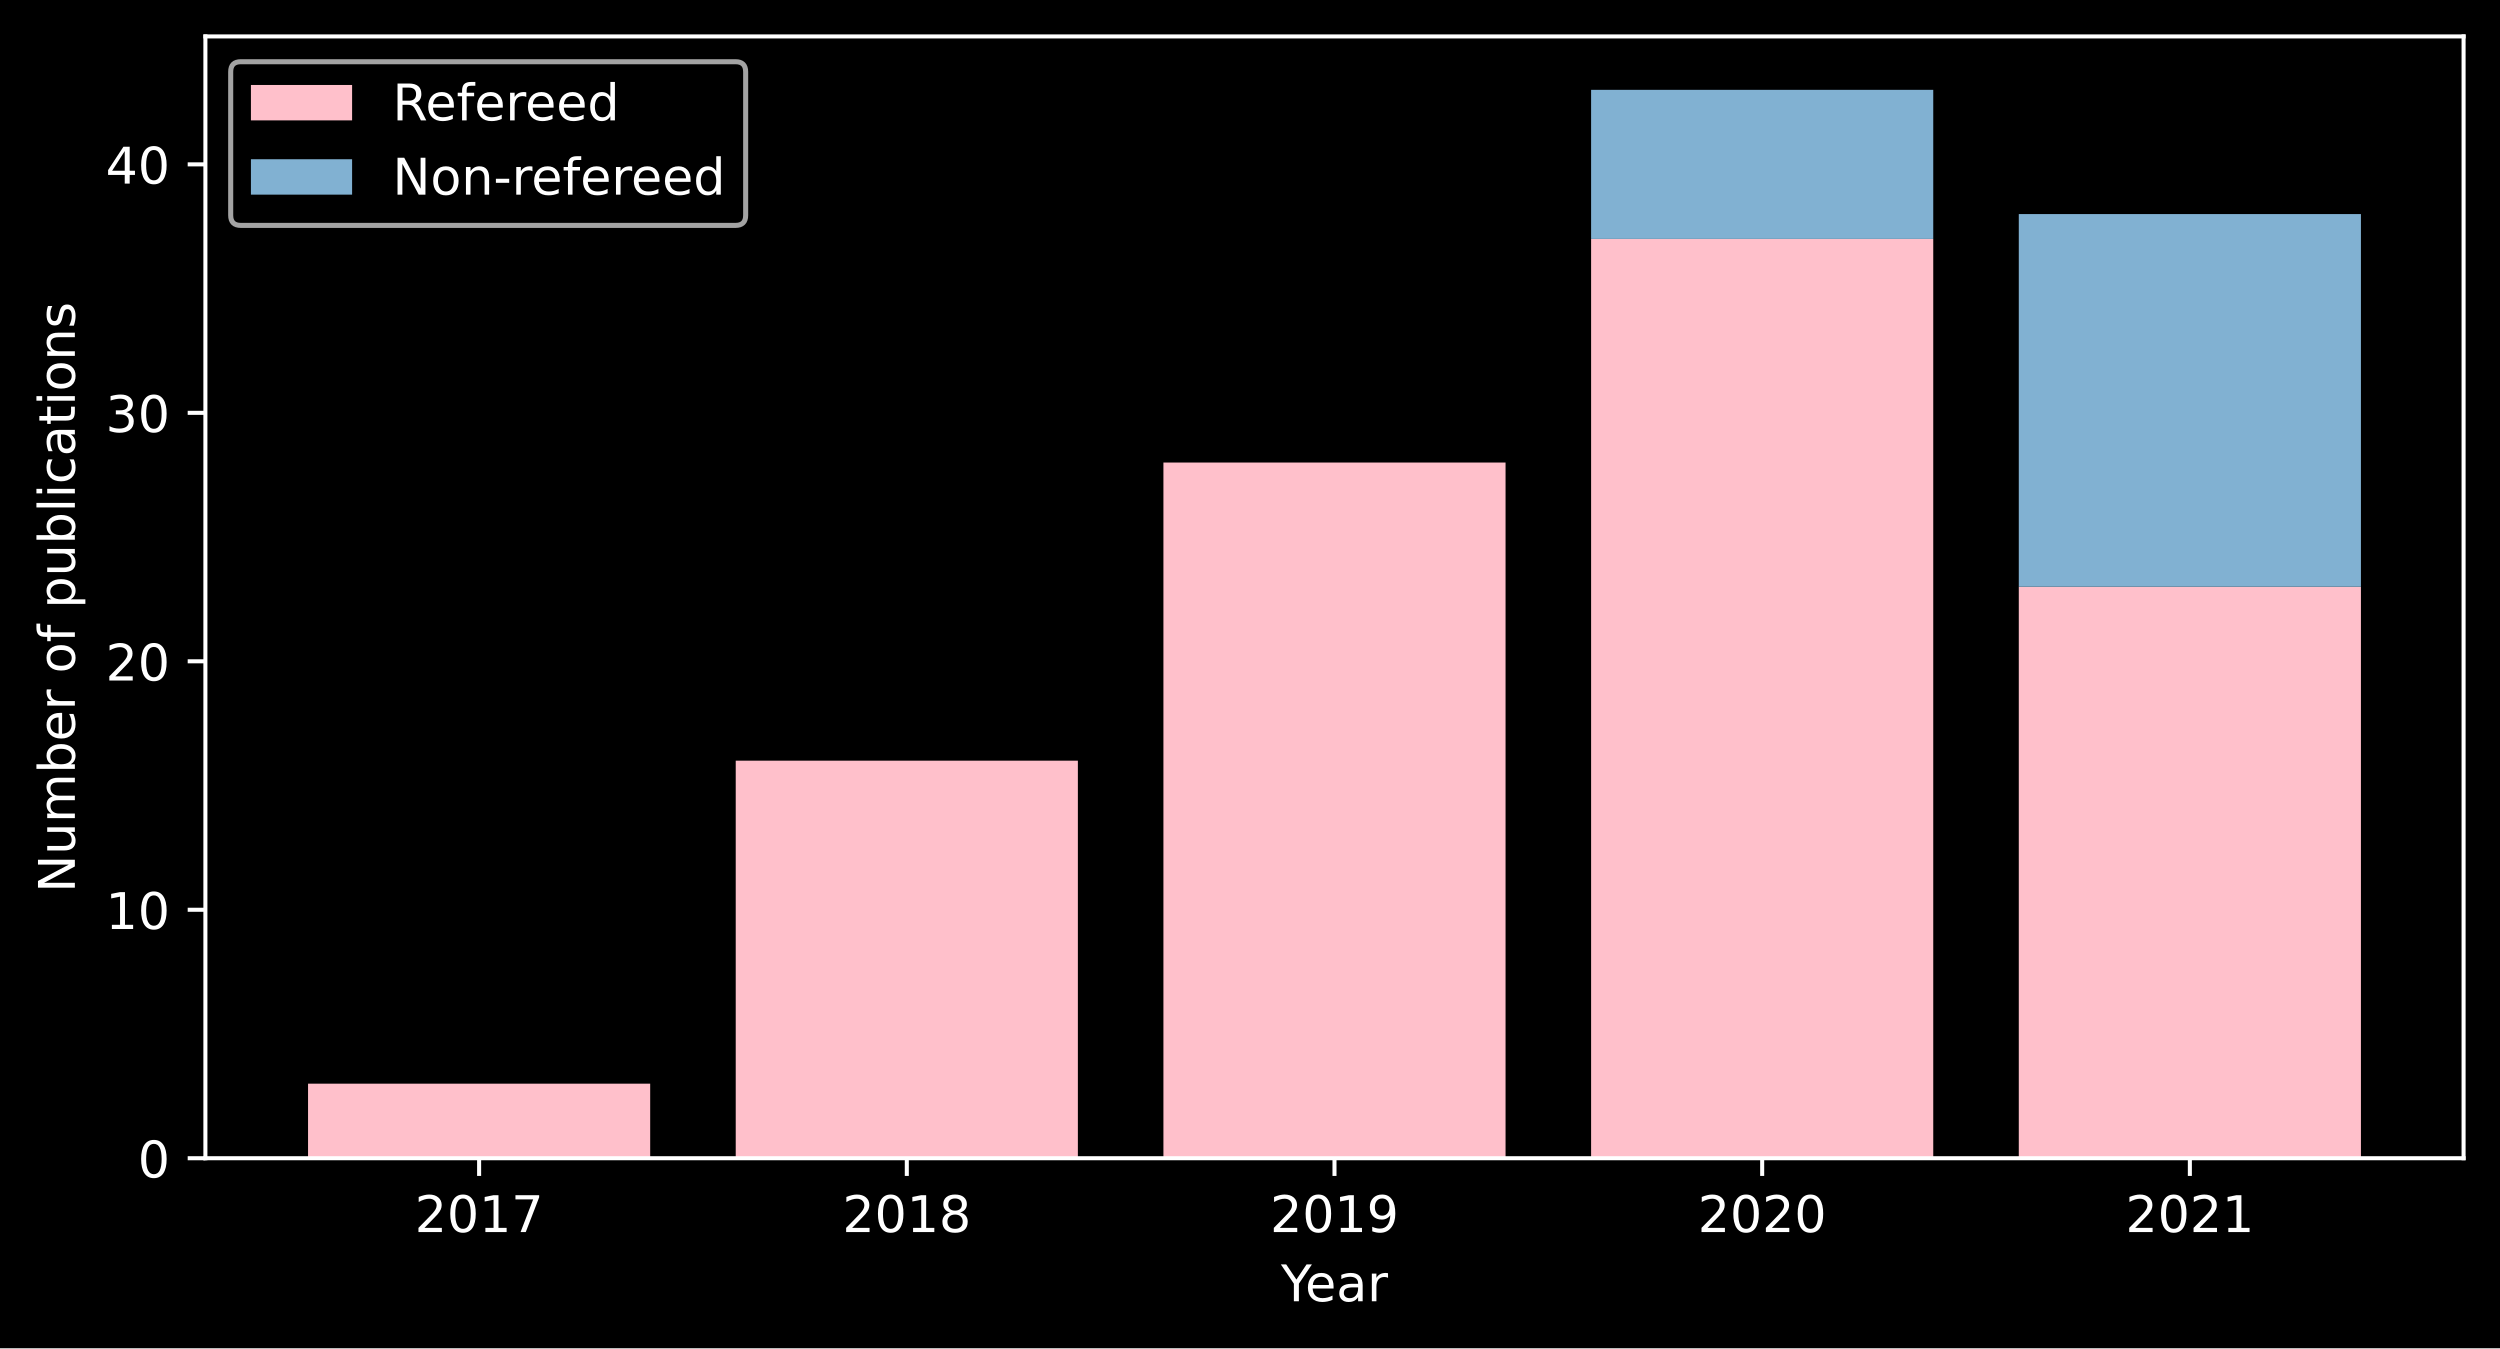
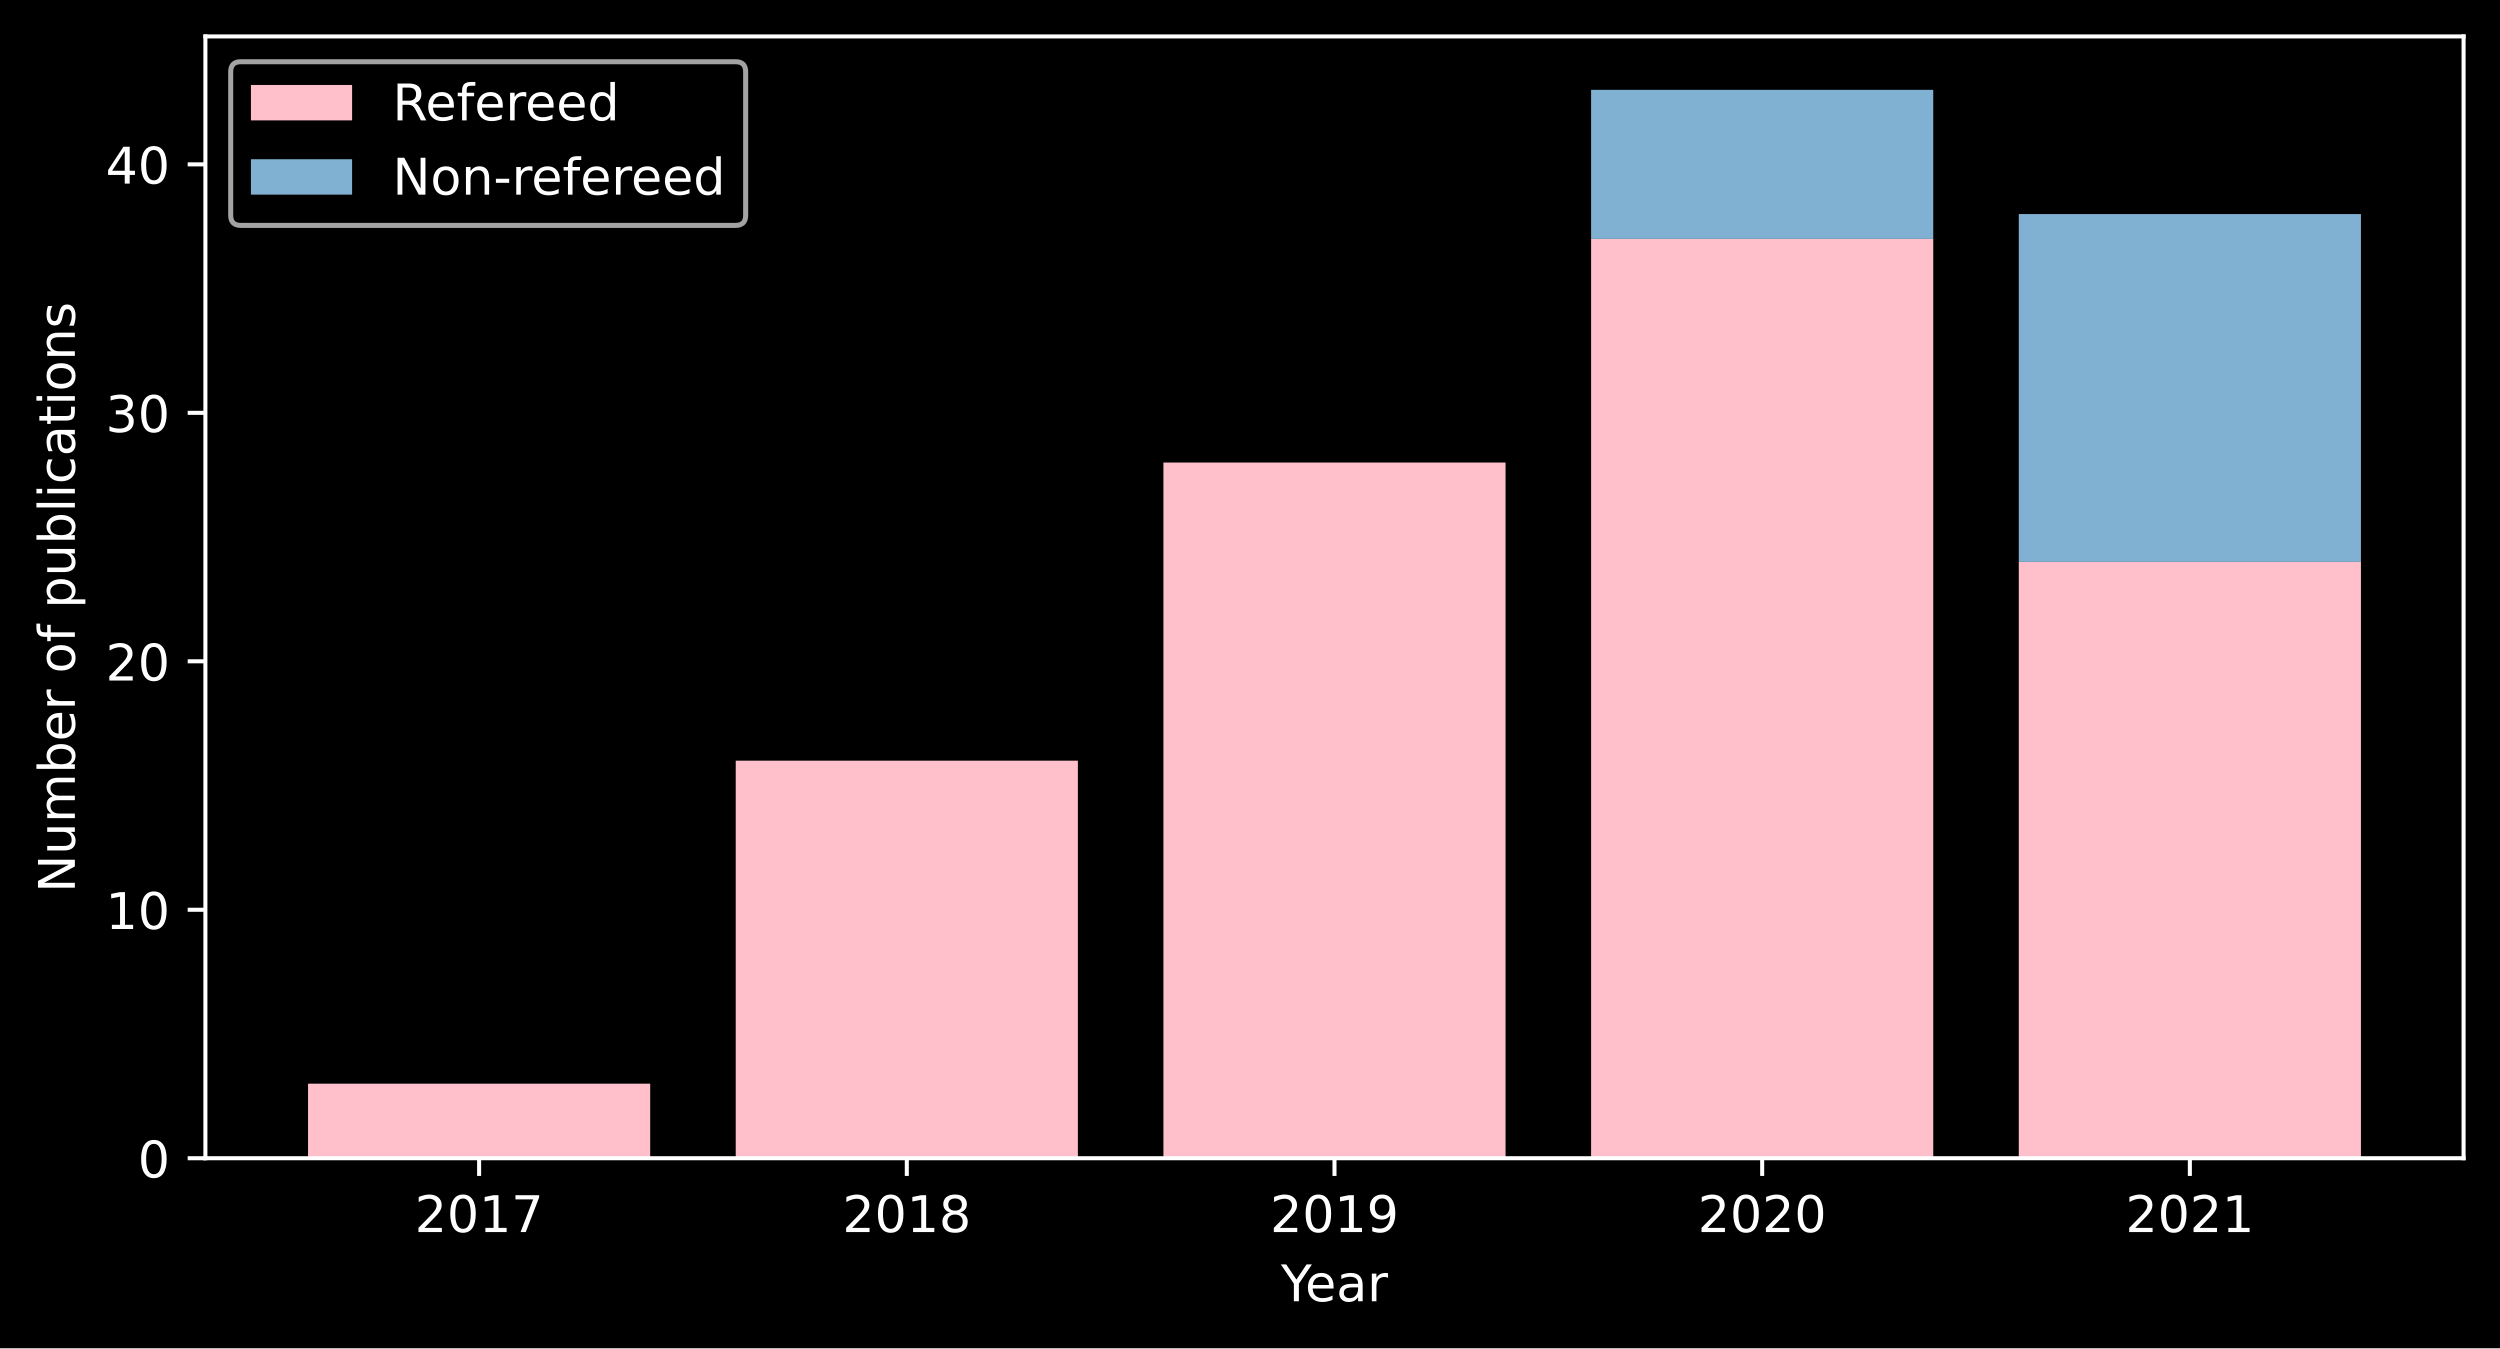
<svg xmlns="http://www.w3.org/2000/svg" xmlns:xlink="http://www.w3.org/1999/xlink" height="266.516pt" version="1.1" viewBox="0 0 494.203 266.516" width="494.203pt">
  <defs>
    <style type="text/css">*{stroke-linecap:butt;stroke-linejoin:round;}</style>
  </defs>
  <g id="figure_1">
    <g id="patch_1">
      <path d="M 0 266.516  L 494.203 266.516  L 494.203 0  L 0 0  z " />
    </g>
    <g id="axes_1">
      <g id="patch_2">
        <path d="M 40.603 228.96  L 487.003 228.96  L 487.003 7.2  L 40.603 7.2  z " />
      </g>
      <g id="patch_3">
-         <path clip-path="url(#p2059bf0b3a)" d="M 399.076 228.96  L 466.712 228.96  L 466.712 115.993  L 399.076 115.993  z " style="fill:#ffc0cb;" />
+         <path clip-path="url(#p2205f1a27f)" d="M 399.076 228.96  L 466.712 228.96  L 466.712 111.081  L 399.076 111.081  z " style="fill:#ffc0cb;" />
      </g>
      <g id="patch_4">
-         <path clip-path="url(#p2059bf0b3a)" d="M 314.53 228.96  L 382.167 228.96  L 382.167 47.23  L 314.53 47.23  z " style="fill:#ffc0cb;" />
+         <path clip-path="url(#p2205f1a27f)" d="M 314.53 228.96  L 382.167 228.96  L 382.167 47.23  L 314.53 47.23  z " style="fill:#ffc0cb;" />
      </g>
      <g id="patch_5">
-         <path clip-path="url(#p2059bf0b3a)" d="M 229.985 228.96  L 297.621 228.96  L 297.621 91.434  L 229.985 91.434  z " style="fill:#ffc0cb;" />
+         <path clip-path="url(#p2205f1a27f)" d="M 229.985 228.96  L 297.621 228.96  L 297.621 91.434  L 229.985 91.434  z " style="fill:#ffc0cb;" />
      </g>
      <g id="patch_6">
-         <path clip-path="url(#p2059bf0b3a)" d="M 145.439 228.96  L 213.076 228.96  L 213.076 150.374  L 145.439 150.374  z " style="fill:#ffc0cb;" />
+         <path clip-path="url(#p2205f1a27f)" d="M 145.439 228.96  L 213.076 228.96  L 213.076 150.374  L 145.439 150.374  z " style="fill:#ffc0cb;" />
      </g>
      <g id="patch_7">
-         <path clip-path="url(#p2059bf0b3a)" d="M 60.894 228.96  L 128.53 228.96  L 128.53 214.225  L 60.894 214.225  z " style="fill:#ffc0cb;" />
+         <path clip-path="url(#p2205f1a27f)" d="M 60.894 228.96  L 128.53 228.96  L 128.53 214.225  L 60.894 214.225  z " style="fill:#ffc0cb;" />
      </g>
      <g id="patch_8">
-         <path clip-path="url(#p2059bf0b3a)" d="M 399.076 115.993  L 466.712 115.993  L 466.712 42.318  L 399.076 42.318  z " style="fill:#81b1d2;" />
+         <path clip-path="url(#p2205f1a27f)" d="M 399.076 111.081  L 466.712 111.081  L 466.712 42.318  L 399.076 42.318  z " style="fill:#81b1d2;" />
      </g>
      <g id="patch_9">
-         <path clip-path="url(#p2059bf0b3a)" d="M 314.53 47.23  L 382.167 47.23  L 382.167 17.76  L 314.53 17.76  z " style="fill:#81b1d2;" />
+         <path clip-path="url(#p2205f1a27f)" d="M 314.53 47.23  L 382.167 47.23  L 382.167 17.76  L 314.53 17.76  z " style="fill:#81b1d2;" />
      </g>
      <g id="patch_10">
-         <path clip-path="url(#p2059bf0b3a)" d="M 229.985 91.434  L 297.621 91.434  L 297.621 91.434  L 229.985 91.434  z " style="fill:#81b1d2;" />
+         <path clip-path="url(#p2205f1a27f)" d="M 229.985 91.434  L 297.621 91.434  L 297.621 91.434  L 229.985 91.434  z " style="fill:#81b1d2;" />
      </g>
      <g id="patch_11">
-         <path clip-path="url(#p2059bf0b3a)" d="M 145.439 150.374  L 213.076 150.374  L 213.076 150.374  L 145.439 150.374  z " style="fill:#81b1d2;" />
+         <path clip-path="url(#p2205f1a27f)" d="M 145.439 150.374  L 213.076 150.374  L 213.076 150.374  L 145.439 150.374  z " style="fill:#81b1d2;" />
      </g>
      <g id="patch_12">
-         <path clip-path="url(#p2059bf0b3a)" d="M 60.894 214.225  L 128.53 214.225  L 128.53 214.225  L 60.894 214.225  z " style="fill:#81b1d2;" />
+         <path clip-path="url(#p2205f1a27f)" d="M 60.894 214.225  L 128.53 214.225  L 128.53 214.225  L 60.894 214.225  z " style="fill:#81b1d2;" />
      </g>
      <g id="matplotlib.axis_1">
        <g id="xtick_1">
          <g id="line2d_1">
            <defs>
-               <path d="M 0 0  L 0 3.5  " id="mfe0877074a" style="stroke:#ffffff;stroke-width:0.8;" />
-             </defs>
-             <g>
-               <use style="fill:#ffffff;stroke:#ffffff;stroke-width:0.8;" x="432.894" xlink:href="#mfe0877074a" y="228.96" />
+               <path d="M 0 0  L 0 3.5  " id="mbe5e440338" style="stroke:#ffffff;stroke-width:0.8;" />
+             </defs>
+             <g>
+               <use style="fill:#ffffff;stroke:#ffffff;stroke-width:0.8;" x="432.894" xlink:href="#mbe5e440338" y="228.96" />
            </g>
          </g>
          <g id="text_1">
            <g style="fill:#ffffff;" transform="translate(420.169 243.5584)scale(0.1 -0.1)">
              <defs>
                <path d="M 1228 531  L 3431 531  L 3431 0  L 469 0  L 469 531  Q 828 903 1448 1529  Q 2069 2156 2228 2338  Q 2531 2678 2651 2914  Q 2772 3150 2772 3378  Q 2772 3750 2511 3984  Q 2250 4219 1831 4219  Q 1534 4219 1204 4116  Q 875 4013 500 3803  L 500 4441  Q 881 4594 1212 4672  Q 1544 4750 1819 4750  Q 2544 4750 2975 4387  Q 3406 4025 3406 3419  Q 3406 3131 3298 2873  Q 3191 2616 2906 2266  Q 2828 2175 2409 1742  Q 1991 1309 1228 531  z " id="DejaVuSans-32" transform="scale(0.015625)" />
                <path d="M 2034 4250  Q 1547 4250 1301 3770  Q 1056 3291 1056 2328  Q 1056 1369 1301 889  Q 1547 409 2034 409  Q 2525 409 2770 889  Q 3016 1369 3016 2328  Q 3016 3291 2770 3770  Q 2525 4250 2034 4250  z M 2034 4750  Q 2819 4750 3233 4129  Q 3647 3509 3647 2328  Q 3647 1150 3233 529  Q 2819 -91 2034 -91  Q 1250 -91 836 529  Q 422 1150 422 2328  Q 422 3509 836 4129  Q 1250 4750 2034 4750  z " id="DejaVuSans-30" transform="scale(0.015625)" />
                <path d="M 794 531  L 1825 531  L 1825 4091  L 703 3866  L 703 4441  L 1819 4666  L 2450 4666  L 2450 531  L 3481 531  L 3481 0  L 794 0  L 794 531  z " id="DejaVuSans-31" transform="scale(0.015625)" />
              </defs>
              <use xlink:href="#DejaVuSans-32" />
              <use x="63.623" xlink:href="#DejaVuSans-30" />
              <use x="127.246" xlink:href="#DejaVuSans-32" />
              <use x="190.869" xlink:href="#DejaVuSans-31" />
            </g>
          </g>
        </g>
        <g id="xtick_2">
          <g id="line2d_2">
            <g>
-               <use style="fill:#ffffff;stroke:#ffffff;stroke-width:0.8;" x="348.349" xlink:href="#mfe0877074a" y="228.96" />
+               <use style="fill:#ffffff;stroke:#ffffff;stroke-width:0.8;" x="348.349" xlink:href="#mbe5e440338" y="228.96" />
            </g>
          </g>
          <g id="text_2">
            <g style="fill:#ffffff;" transform="translate(335.6236 243.5584)scale(0.1 -0.1)">
              <use xlink:href="#DejaVuSans-32" />
              <use x="63.623" xlink:href="#DejaVuSans-30" />
              <use x="127.246" xlink:href="#DejaVuSans-32" />
              <use x="190.869" xlink:href="#DejaVuSans-30" />
            </g>
          </g>
        </g>
        <g id="xtick_3">
          <g id="line2d_3">
            <g>
-               <use style="fill:#ffffff;stroke:#ffffff;stroke-width:0.8;" x="263.803" xlink:href="#mfe0877074a" y="228.96" />
+               <use style="fill:#ffffff;stroke:#ffffff;stroke-width:0.8;" x="263.803" xlink:href="#mbe5e440338" y="228.96" />
            </g>
          </g>
          <g id="text_3">
            <g style="fill:#ffffff;" transform="translate(251.0781 243.5584)scale(0.1 -0.1)">
              <defs>
                <path d="M 703 97  L 703 672  Q 941 559 1184 500  Q 1428 441 1663 441  Q 2288 441 2617 861  Q 2947 1281 2994 2138  Q 2813 1869 2534 1725  Q 2256 1581 1919 1581  Q 1219 1581 811 2004  Q 403 2428 403 3163  Q 403 3881 828 4315  Q 1253 4750 1959 4750  Q 2769 4750 3195 4129  Q 3622 3509 3622 2328  Q 3622 1225 3098 567  Q 2575 -91 1691 -91  Q 1453 -91 1209 -44  Q 966 3 703 97  z M 1959 2075  Q 2384 2075 2632 2365  Q 2881 2656 2881 3163  Q 2881 3666 2632 3958  Q 2384 4250 1959 4250  Q 1534 4250 1286 3958  Q 1038 3666 1038 3163  Q 1038 2656 1286 2365  Q 1534 2075 1959 2075  z " id="DejaVuSans-39" transform="scale(0.015625)" />
              </defs>
              <use xlink:href="#DejaVuSans-32" />
              <use x="63.623" xlink:href="#DejaVuSans-30" />
              <use x="127.246" xlink:href="#DejaVuSans-31" />
              <use x="190.869" xlink:href="#DejaVuSans-39" />
            </g>
          </g>
        </g>
        <g id="xtick_4">
          <g id="line2d_4">
            <g>
-               <use style="fill:#ffffff;stroke:#ffffff;stroke-width:0.8;" x="179.258" xlink:href="#mfe0877074a" y="228.96" />
+               <use style="fill:#ffffff;stroke:#ffffff;stroke-width:0.8;" x="179.258" xlink:href="#mbe5e440338" y="228.96" />
            </g>
          </g>
          <g id="text_4">
            <g style="fill:#ffffff;" transform="translate(166.5327 243.5584)scale(0.1 -0.1)">
              <defs>
                <path d="M 2034 2216  Q 1584 2216 1326 1975  Q 1069 1734 1069 1313  Q 1069 891 1326 650  Q 1584 409 2034 409  Q 2484 409 2743 651  Q 3003 894 3003 1313  Q 3003 1734 2745 1975  Q 2488 2216 2034 2216  z M 1403 2484  Q 997 2584 770 2862  Q 544 3141 544 3541  Q 544 4100 942 4425  Q 1341 4750 2034 4750  Q 2731 4750 3128 4425  Q 3525 4100 3525 3541  Q 3525 3141 3298 2862  Q 3072 2584 2669 2484  Q 3125 2378 3379 2068  Q 3634 1759 3634 1313  Q 3634 634 3220 271  Q 2806 -91 2034 -91  Q 1263 -91 848 271  Q 434 634 434 1313  Q 434 1759 690 2068  Q 947 2378 1403 2484  z M 1172 3481  Q 1172 3119 1398 2916  Q 1625 2713 2034 2713  Q 2441 2713 2670 2916  Q 2900 3119 2900 3481  Q 2900 3844 2670 4047  Q 2441 4250 2034 4250  Q 1625 4250 1398 4047  Q 1172 3844 1172 3481  z " id="DejaVuSans-38" transform="scale(0.015625)" />
              </defs>
              <use xlink:href="#DejaVuSans-32" />
              <use x="63.623" xlink:href="#DejaVuSans-30" />
              <use x="127.246" xlink:href="#DejaVuSans-31" />
              <use x="190.869" xlink:href="#DejaVuSans-38" />
            </g>
          </g>
        </g>
        <g id="xtick_5">
          <g id="line2d_5">
            <g>
-               <use style="fill:#ffffff;stroke:#ffffff;stroke-width:0.8;" x="94.712" xlink:href="#mfe0877074a" y="228.96" />
+               <use style="fill:#ffffff;stroke:#ffffff;stroke-width:0.8;" x="94.712" xlink:href="#mbe5e440338" y="228.96" />
            </g>
          </g>
          <g id="text_5">
            <g style="fill:#ffffff;" transform="translate(81.98722 243.5584)scale(0.1 -0.1)">
              <defs>
                <path d="M 525 4666  L 3525 4666  L 3525 4397  L 1831 0  L 1172 0  L 2766 4134  L 525 4134  L 525 4666  z " id="DejaVuSans-37" transform="scale(0.015625)" />
              </defs>
              <use xlink:href="#DejaVuSans-32" />
              <use x="63.623" xlink:href="#DejaVuSans-30" />
              <use x="127.246" xlink:href="#DejaVuSans-31" />
              <use x="190.869" xlink:href="#DejaVuSans-37" />
            </g>
          </g>
        </g>
        <g id="text_6">
          <g style="fill:#ffffff;" transform="translate(253.2156 257.2366)scale(0.1 -0.1)">
            <defs>
              <path d="M -13 4666  L 666 4666  L 1959 2747  L 3244 4666  L 3922 4666  L 2272 2222  L 2272 0  L 1638 0  L 1638 2222  L -13 4666  z " id="DejaVuSans-59" transform="scale(0.015625)" />
              <path d="M 3597 1894  L 3597 1613  L 953 1613  Q 991 1019 1311 708  Q 1631 397 2203 397  Q 2534 397 2845 478  Q 3156 559 3463 722  L 3463 178  Q 3153 47 2828 -22  Q 2503 -91 2169 -91  Q 1331 -91 842 396  Q 353 884 353 1716  Q 353 2575 817 3079  Q 1281 3584 2069 3584  Q 2775 3584 3186 3129  Q 3597 2675 3597 1894  z M 3022 2063  Q 3016 2534 2758 2815  Q 2500 3097 2075 3097  Q 1594 3097 1305 2825  Q 1016 2553 972 2059  L 3022 2063  z " id="DejaVuSans-65" transform="scale(0.015625)" />
              <path d="M 2194 1759  Q 1497 1759 1228 1600  Q 959 1441 959 1056  Q 959 750 1161 570  Q 1363 391 1709 391  Q 2188 391 2477 730  Q 2766 1069 2766 1631  L 2766 1759  L 2194 1759  z M 3341 1997  L 3341 0  L 2766 0  L 2766 531  Q 2569 213 2275 61  Q 1981 -91 1556 -91  Q 1019 -91 701 211  Q 384 513 384 1019  Q 384 1609 779 1909  Q 1175 2209 1959 2209  L 2766 2209  L 2766 2266  Q 2766 2663 2505 2880  Q 2244 3097 1772 3097  Q 1472 3097 1187 3025  Q 903 2953 641 2809  L 641 3341  Q 956 3463 1253 3523  Q 1550 3584 1831 3584  Q 2591 3584 2966 3190  Q 3341 2797 3341 1997  z " id="DejaVuSans-61" transform="scale(0.015625)" />
              <path d="M 2631 2963  Q 2534 3019 2420 3045  Q 2306 3072 2169 3072  Q 1681 3072 1420 2755  Q 1159 2438 1159 1844  L 1159 0  L 581 0  L 581 3500  L 1159 3500  L 1159 2956  Q 1341 3275 1631 3429  Q 1922 3584 2338 3584  Q 2397 3584 2469 3576  Q 2541 3569 2628 3553  L 2631 2963  z " id="DejaVuSans-72" transform="scale(0.015625)" />
            </defs>
            <use xlink:href="#DejaVuSans-59" />
            <use x="47.834" xlink:href="#DejaVuSans-65" />
            <use x="109.357" xlink:href="#DejaVuSans-61" />
            <use x="170.637" xlink:href="#DejaVuSans-72" />
          </g>
        </g>
      </g>
      <g id="matplotlib.axis_2">
        <g id="ytick_1">
          <g id="line2d_6">
            <defs>
-               <path d="M 0 0  L -3.5 0  " id="m4025b96b35" style="stroke:#ffffff;stroke-width:0.8;" />
-             </defs>
-             <g>
-               <use style="fill:#ffffff;stroke:#ffffff;stroke-width:0.8;" x="40.603" xlink:href="#m4025b96b35" y="228.96" />
+               <path d="M 0 0  L -3.5 0  " id="m94e1e24d31" style="stroke:#ffffff;stroke-width:0.8;" />
+             </defs>
+             <g>
+               <use style="fill:#ffffff;stroke:#ffffff;stroke-width:0.8;" x="40.603" xlink:href="#m94e1e24d31" y="228.96" />
            </g>
          </g>
          <g id="text_7">
            <g style="fill:#ffffff;" transform="translate(27.24063 232.7592)scale(0.1 -0.1)">
              <use xlink:href="#DejaVuSans-30" />
            </g>
          </g>
        </g>
        <g id="ytick_2">
          <g id="line2d_7">
            <g>
-               <use style="fill:#ffffff;stroke:#ffffff;stroke-width:0.8;" x="40.603" xlink:href="#m4025b96b35" y="179.844" />
+               <use style="fill:#ffffff;stroke:#ffffff;stroke-width:0.8;" x="40.603" xlink:href="#m94e1e24d31" y="179.844" />
            </g>
          </g>
          <g id="text_8">
            <g style="fill:#ffffff;" transform="translate(20.87813 183.6429)scale(0.1 -0.1)">
              <use xlink:href="#DejaVuSans-31" />
              <use x="63.623" xlink:href="#DejaVuSans-30" />
            </g>
          </g>
        </g>
        <g id="ytick_3">
          <g id="line2d_8">
            <g>
-               <use style="fill:#ffffff;stroke:#ffffff;stroke-width:0.8;" x="40.603" xlink:href="#m4025b96b35" y="130.727" />
+               <use style="fill:#ffffff;stroke:#ffffff;stroke-width:0.8;" x="40.603" xlink:href="#m94e1e24d31" y="130.727" />
            </g>
          </g>
          <g id="text_9">
            <g style="fill:#ffffff;" transform="translate(20.87813 134.5267)scale(0.1 -0.1)">
              <use xlink:href="#DejaVuSans-32" />
              <use x="63.623" xlink:href="#DejaVuSans-30" />
            </g>
          </g>
        </g>
        <g id="ytick_4">
          <g id="line2d_9">
            <g>
-               <use style="fill:#ffffff;stroke:#ffffff;stroke-width:0.8;" x="40.603" xlink:href="#m4025b96b35" y="81.611" />
+               <use style="fill:#ffffff;stroke:#ffffff;stroke-width:0.8;" x="40.603" xlink:href="#m94e1e24d31" y="81.611" />
            </g>
          </g>
          <g id="text_10">
            <g style="fill:#ffffff;" transform="translate(20.87813 85.41038)scale(0.1 -0.1)">
              <defs>
                <path d="M 2597 2516  Q 3050 2419 3304 2112  Q 3559 1806 3559 1356  Q 3559 666 3084 287  Q 2609 -91 1734 -91  Q 1441 -91 1130 -33  Q 819 25 488 141  L 488 750  Q 750 597 1062 519  Q 1375 441 1716 441  Q 2309 441 2620 675  Q 2931 909 2931 1356  Q 2931 1769 2642 2001  Q 2353 2234 1838 2234  L 1294 2234  L 1294 2753  L 1863 2753  Q 2328 2753 2575 2939  Q 2822 3125 2822 3475  Q 2822 3834 2567 4026  Q 2313 4219 1838 4219  Q 1578 4219 1281 4162  Q 984 4106 628 3988  L 628 4550  Q 988 4650 1302 4700  Q 1616 4750 1894 4750  Q 2613 4750 3031 4423  Q 3450 4097 3450 3541  Q 3450 3153 3228 2886  Q 3006 2619 2597 2516  z " id="DejaVuSans-33" transform="scale(0.015625)" />
              </defs>
              <use xlink:href="#DejaVuSans-33" />
              <use x="63.623" xlink:href="#DejaVuSans-30" />
            </g>
          </g>
        </g>
        <g id="ytick_5">
          <g id="line2d_10">
            <g>
-               <use style="fill:#ffffff;stroke:#ffffff;stroke-width:0.8;" x="40.603" xlink:href="#m4025b96b35" y="32.495" />
+               <use style="fill:#ffffff;stroke:#ffffff;stroke-width:0.8;" x="40.603" xlink:href="#m94e1e24d31" y="32.495" />
            </g>
          </g>
          <g id="text_11">
            <g style="fill:#ffffff;" transform="translate(20.87813 36.2941)scale(0.1 -0.1)">
              <defs>
                <path d="M 2419 4116  L 825 1625  L 2419 1625  L 2419 4116  z M 2253 4666  L 3047 4666  L 3047 1625  L 3713 1625  L 3713 1100  L 3047 1100  L 3047 0  L 2419 0  L 2419 1100  L 313 1100  L 313 1709  L 2253 4666  z " id="DejaVuSans-34" transform="scale(0.015625)" />
              </defs>
              <use xlink:href="#DejaVuSans-34" />
              <use x="63.623" xlink:href="#DejaVuSans-30" />
            </g>
          </g>
        </g>
        <g id="text_12">
          <g style="fill:#ffffff;" transform="translate(14.79844 176.4542)rotate(-90)scale(0.1 -0.1)">
            <defs>
              <path d="M 628 4666  L 1478 4666  L 3547 763  L 3547 4666  L 4159 4666  L 4159 0  L 3309 0  L 1241 3903  L 1241 0  L 628 0  L 628 4666  z " id="DejaVuSans-4e" transform="scale(0.015625)" />
              <path d="M 544 1381  L 544 3500  L 1119 3500  L 1119 1403  Q 1119 906 1312 657  Q 1506 409 1894 409  Q 2359 409 2629 706  Q 2900 1003 2900 1516  L 2900 3500  L 3475 3500  L 3475 0  L 2900 0  L 2900 538  Q 2691 219 2414 64  Q 2138 -91 1772 -91  Q 1169 -91 856 284  Q 544 659 544 1381  z M 1991 3584  L 1991 3584  z " id="DejaVuSans-75" transform="scale(0.015625)" />
              <path d="M 3328 2828  Q 3544 3216 3844 3400  Q 4144 3584 4550 3584  Q 5097 3584 5394 3201  Q 5691 2819 5691 2113  L 5691 0  L 5113 0  L 5113 2094  Q 5113 2597 4934 2840  Q 4756 3084 4391 3084  Q 3944 3084 3684 2787  Q 3425 2491 3425 1978  L 3425 0  L 2847 0  L 2847 2094  Q 2847 2600 2669 2842  Q 2491 3084 2119 3084  Q 1678 3084 1418 2786  Q 1159 2488 1159 1978  L 1159 0  L 581 0  L 581 3500  L 1159 3500  L 1159 2956  Q 1356 3278 1631 3431  Q 1906 3584 2284 3584  Q 2666 3584 2933 3390  Q 3200 3197 3328 2828  z " id="DejaVuSans-6d" transform="scale(0.015625)" />
              <path d="M 3116 1747  Q 3116 2381 2855 2742  Q 2594 3103 2138 3103  Q 1681 3103 1420 2742  Q 1159 2381 1159 1747  Q 1159 1113 1420 752  Q 1681 391 2138 391  Q 2594 391 2855 752  Q 3116 1113 3116 1747  z M 1159 2969  Q 1341 3281 1617 3432  Q 1894 3584 2278 3584  Q 2916 3584 3314 3078  Q 3713 2572 3713 1747  Q 3713 922 3314 415  Q 2916 -91 2278 -91  Q 1894 -91 1617 61  Q 1341 213 1159 525  L 1159 0  L 581 0  L 581 4863  L 1159 4863  L 1159 2969  z " id="DejaVuSans-62" transform="scale(0.015625)" />
              <path id="DejaVuSans-20" transform="scale(0.015625)" />
              <path d="M 1959 3097  Q 1497 3097 1228 2736  Q 959 2375 959 1747  Q 959 1119 1226 758  Q 1494 397 1959 397  Q 2419 397 2687 759  Q 2956 1122 2956 1747  Q 2956 2369 2687 2733  Q 2419 3097 1959 3097  z M 1959 3584  Q 2709 3584 3137 3096  Q 3566 2609 3566 1747  Q 3566 888 3137 398  Q 2709 -91 1959 -91  Q 1206 -91 779 398  Q 353 888 353 1747  Q 353 2609 779 3096  Q 1206 3584 1959 3584  z " id="DejaVuSans-6f" transform="scale(0.015625)" />
              <path d="M 2375 4863  L 2375 4384  L 1825 4384  Q 1516 4384 1395 4259  Q 1275 4134 1275 3809  L 1275 3500  L 2222 3500  L 2222 3053  L 1275 3053  L 1275 0  L 697 0  L 697 3053  L 147 3053  L 147 3500  L 697 3500  L 697 3744  Q 697 4328 969 4595  Q 1241 4863 1831 4863  L 2375 4863  z " id="DejaVuSans-66" transform="scale(0.015625)" />
              <path d="M 1159 525  L 1159 -1331  L 581 -1331  L 581 3500  L 1159 3500  L 1159 2969  Q 1341 3281 1617 3432  Q 1894 3584 2278 3584  Q 2916 3584 3314 3078  Q 3713 2572 3713 1747  Q 3713 922 3314 415  Q 2916 -91 2278 -91  Q 1894 -91 1617 61  Q 1341 213 1159 525  z M 3116 1747  Q 3116 2381 2855 2742  Q 2594 3103 2138 3103  Q 1681 3103 1420 2742  Q 1159 2381 1159 1747  Q 1159 1113 1420 752  Q 1681 391 2138 391  Q 2594 391 2855 752  Q 3116 1113 3116 1747  z " id="DejaVuSans-70" transform="scale(0.015625)" />
              <path d="M 603 4863  L 1178 4863  L 1178 0  L 603 0  L 603 4863  z " id="DejaVuSans-6c" transform="scale(0.015625)" />
              <path d="M 603 3500  L 1178 3500  L 1178 0  L 603 0  L 603 3500  z M 603 4863  L 1178 4863  L 1178 4134  L 603 4134  L 603 4863  z " id="DejaVuSans-69" transform="scale(0.015625)" />
              <path d="M 3122 3366  L 3122 2828  Q 2878 2963 2633 3030  Q 2388 3097 2138 3097  Q 1578 3097 1268 2742  Q 959 2388 959 1747  Q 959 1106 1268 751  Q 1578 397 2138 397  Q 2388 397 2633 464  Q 2878 531 3122 666  L 3122 134  Q 2881 22 2623 -34  Q 2366 -91 2075 -91  Q 1284 -91 818 406  Q 353 903 353 1747  Q 353 2603 823 3093  Q 1294 3584 2113 3584  Q 2378 3584 2631 3529  Q 2884 3475 3122 3366  z " id="DejaVuSans-63" transform="scale(0.015625)" />
              <path d="M 1172 4494  L 1172 3500  L 2356 3500  L 2356 3053  L 1172 3053  L 1172 1153  Q 1172 725 1289 603  Q 1406 481 1766 481  L 2356 481  L 2356 0  L 1766 0  Q 1100 0 847 248  Q 594 497 594 1153  L 594 3053  L 172 3053  L 172 3500  L 594 3500  L 594 4494  L 1172 4494  z " id="DejaVuSans-74" transform="scale(0.015625)" />
              <path d="M 3513 2113  L 3513 0  L 2938 0  L 2938 2094  Q 2938 2591 2744 2837  Q 2550 3084 2163 3084  Q 1697 3084 1428 2787  Q 1159 2491 1159 1978  L 1159 0  L 581 0  L 581 3500  L 1159 3500  L 1159 2956  Q 1366 3272 1645 3428  Q 1925 3584 2291 3584  Q 2894 3584 3203 3211  Q 3513 2838 3513 2113  z " id="DejaVuSans-6e" transform="scale(0.015625)" />
              <path d="M 2834 3397  L 2834 2853  Q 2591 2978 2328 3040  Q 2066 3103 1784 3103  Q 1356 3103 1142 2972  Q 928 2841 928 2578  Q 928 2378 1081 2264  Q 1234 2150 1697 2047  L 1894 2003  Q 2506 1872 2764 1633  Q 3022 1394 3022 966  Q 3022 478 2636 193  Q 2250 -91 1575 -91  Q 1294 -91 989 -36  Q 684 19 347 128  L 347 722  Q 666 556 975 473  Q 1284 391 1588 391  Q 1994 391 2212 530  Q 2431 669 2431 922  Q 2431 1156 2273 1281  Q 2116 1406 1581 1522  L 1381 1569  Q 847 1681 609 1914  Q 372 2147 372 2553  Q 372 3047 722 3315  Q 1072 3584 1716 3584  Q 2034 3584 2315 3537  Q 2597 3491 2834 3397  z " id="DejaVuSans-73" transform="scale(0.015625)" />
            </defs>
            <use xlink:href="#DejaVuSans-4e" />
            <use x="74.805" xlink:href="#DejaVuSans-75" />
            <use x="138.184" xlink:href="#DejaVuSans-6d" />
            <use x="235.596" xlink:href="#DejaVuSans-62" />
            <use x="299.072" xlink:href="#DejaVuSans-65" />
            <use x="360.596" xlink:href="#DejaVuSans-72" />
            <use x="401.709" xlink:href="#DejaVuSans-20" />
            <use x="433.496" xlink:href="#DejaVuSans-6f" />
            <use x="494.678" xlink:href="#DejaVuSans-66" />
            <use x="529.883" xlink:href="#DejaVuSans-20" />
            <use x="561.67" xlink:href="#DejaVuSans-70" />
            <use x="625.146" xlink:href="#DejaVuSans-75" />
            <use x="688.525" xlink:href="#DejaVuSans-62" />
            <use x="752.002" xlink:href="#DejaVuSans-6c" />
            <use x="779.785" xlink:href="#DejaVuSans-69" />
            <use x="807.568" xlink:href="#DejaVuSans-63" />
            <use x="862.549" xlink:href="#DejaVuSans-61" />
            <use x="923.828" xlink:href="#DejaVuSans-74" />
            <use x="963.037" xlink:href="#DejaVuSans-69" />
            <use x="990.82" xlink:href="#DejaVuSans-6f" />
            <use x="1052.002" xlink:href="#DejaVuSans-6e" />
            <use x="1115.381" xlink:href="#DejaVuSans-73" />
          </g>
        </g>
      </g>
      <g id="patch_13">
        <path d="M 40.603 228.96  L 40.603 7.2  " style="fill:none;stroke:#ffffff;stroke-linecap:square;stroke-linejoin:miter;stroke-width:0.8;" />
      </g>
      <g id="patch_14">
        <path d="M 487.003 228.96  L 487.003 7.2  " style="fill:none;stroke:#ffffff;stroke-linecap:square;stroke-linejoin:miter;stroke-width:0.8;" />
      </g>
      <g id="patch_15">
        <path d="M 40.603 228.96  L 487.003 228.96  " style="fill:none;stroke:#ffffff;stroke-linecap:square;stroke-linejoin:miter;stroke-width:0.8;" />
      </g>
      <g id="patch_16">
        <path d="M 40.603 7.2  L 487.003 7.2  " style="fill:none;stroke:#ffffff;stroke-linecap:square;stroke-linejoin:miter;stroke-width:0.8;" />
      </g>
      <g id="legend_1">
        <g id="patch_17">
          <path d="M 47.603 44.556  L 145.402 44.556  Q 147.402 44.556 147.402 42.556  L 147.402 14.2  Q 147.402 12.2 145.402 12.2  L 47.603 12.2  Q 45.603 12.2 45.603 14.2  L 45.603 42.556  Q 45.603 44.556 47.603 44.556  z " style="opacity:0.8;stroke:#cccccc;stroke-linejoin:miter;" />
        </g>
        <g id="patch_18">
          <path d="M 49.603 23.798  L 69.603 23.798  L 69.603 16.798  L 49.603 16.798  z " style="fill:#ffc0cb;" />
        </g>
        <g id="text_13">
          <g style="fill:#ffffff;" transform="translate(77.60313 23.79844)scale(0.1 -0.1)">
            <defs>
              <path d="M 2841 2188  Q 3044 2119 3236 1894  Q 3428 1669 3622 1275  L 4263 0  L 3584 0  L 2988 1197  Q 2756 1666 2539 1819  Q 2322 1972 1947 1972  L 1259 1972  L 1259 0  L 628 0  L 628 4666  L 2053 4666  Q 2853 4666 3247 4331  Q 3641 3997 3641 3322  Q 3641 2881 3436 2590  Q 3231 2300 2841 2188  z M 1259 4147  L 1259 2491  L 2053 2491  Q 2509 2491 2742 2702  Q 2975 2913 2975 3322  Q 2975 3731 2742 3939  Q 2509 4147 2053 4147  L 1259 4147  z " id="DejaVuSans-52" transform="scale(0.015625)" />
              <path d="M 2906 2969  L 2906 4863  L 3481 4863  L 3481 0  L 2906 0  L 2906 525  Q 2725 213 2448 61  Q 2172 -91 1784 -91  Q 1150 -91 751 415  Q 353 922 353 1747  Q 353 2572 751 3078  Q 1150 3584 1784 3584  Q 2172 3584 2448 3432  Q 2725 3281 2906 2969  z M 947 1747  Q 947 1113 1208 752  Q 1469 391 1925 391  Q 2381 391 2643 752  Q 2906 1113 2906 1747  Q 2906 2381 2643 2742  Q 2381 3103 1925 3103  Q 1469 3103 1208 2742  Q 947 2381 947 1747  z " id="DejaVuSans-64" transform="scale(0.015625)" />
            </defs>
            <use xlink:href="#DejaVuSans-52" />
            <use x="64.982" xlink:href="#DejaVuSans-65" />
            <use x="126.506" xlink:href="#DejaVuSans-66" />
            <use x="161.711" xlink:href="#DejaVuSans-65" />
            <use x="223.234" xlink:href="#DejaVuSans-72" />
            <use x="262.098" xlink:href="#DejaVuSans-65" />
            <use x="323.621" xlink:href="#DejaVuSans-65" />
            <use x="385.145" xlink:href="#DejaVuSans-64" />
          </g>
        </g>
        <g id="patch_19">
          <path d="M 49.603 38.477  L 69.603 38.477  L 69.603 31.477  L 49.603 31.477  z " style="fill:#81b1d2;" />
        </g>
        <g id="text_14">
          <g style="fill:#ffffff;" transform="translate(77.60313 38.47656)scale(0.1 -0.1)">
            <defs>
              <path d="M 313 2009  L 1997 2009  L 1997 1497  L 313 1497  L 313 2009  z " id="DejaVuSans-2d" transform="scale(0.015625)" />
            </defs>
            <use xlink:href="#DejaVuSans-4e" />
            <use x="74.805" xlink:href="#DejaVuSans-6f" />
            <use x="135.986" xlink:href="#DejaVuSans-6e" />
            <use x="199.365" xlink:href="#DejaVuSans-2d" />
            <use x="235.449" xlink:href="#DejaVuSans-72" />
            <use x="274.312" xlink:href="#DejaVuSans-65" />
            <use x="335.836" xlink:href="#DejaVuSans-66" />
            <use x="371.041" xlink:href="#DejaVuSans-65" />
            <use x="432.564" xlink:href="#DejaVuSans-72" />
            <use x="471.428" xlink:href="#DejaVuSans-65" />
            <use x="532.951" xlink:href="#DejaVuSans-65" />
            <use x="594.475" xlink:href="#DejaVuSans-64" />
          </g>
        </g>
      </g>
    </g>
  </g>
  <defs>
-     <clipPath id="p2059bf0b3a">
+     <clipPath id="p2205f1a27f">
      <rect height="221.76" width="446.4" x="40.603" y="7.2" />
    </clipPath>
  </defs>
</svg>
